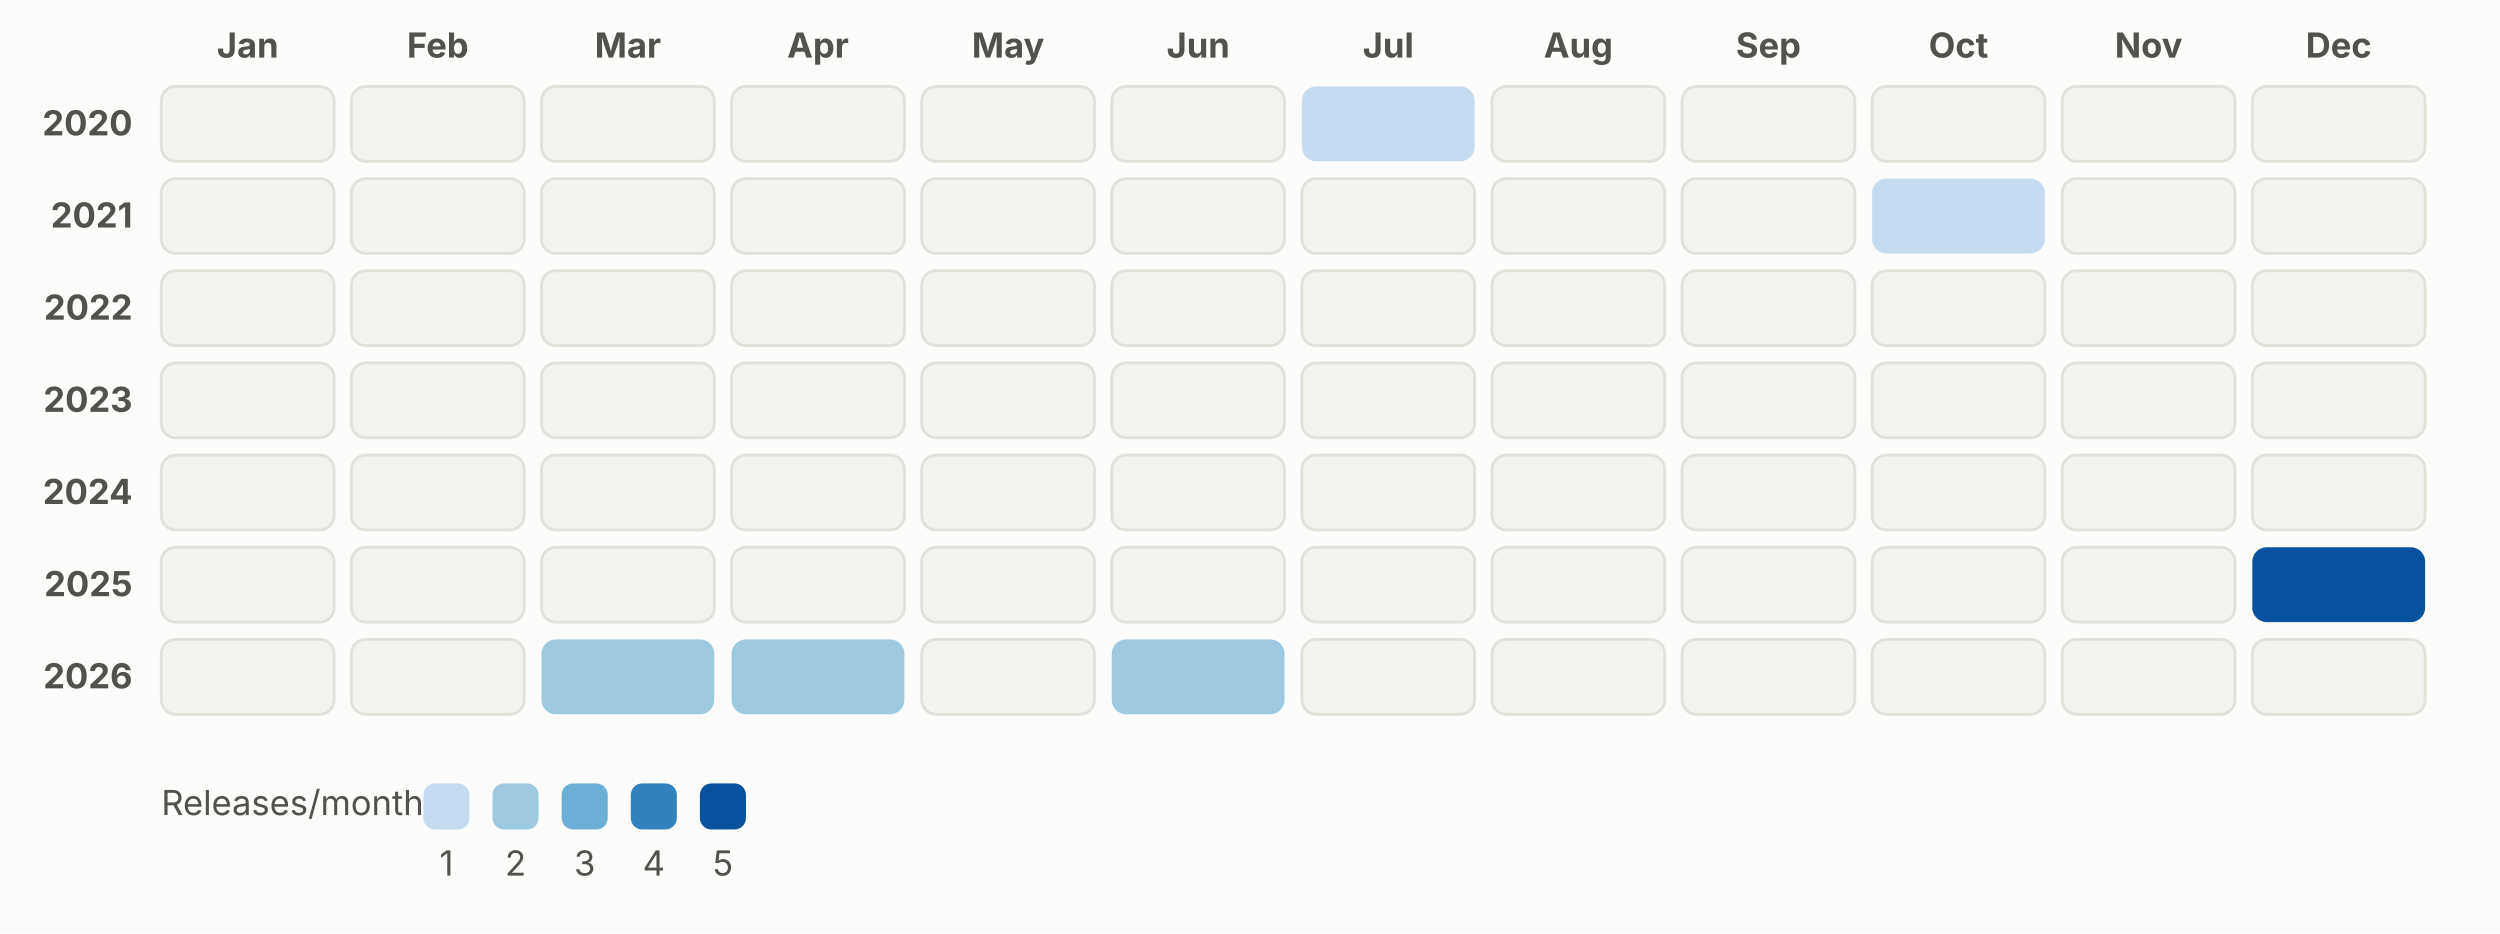
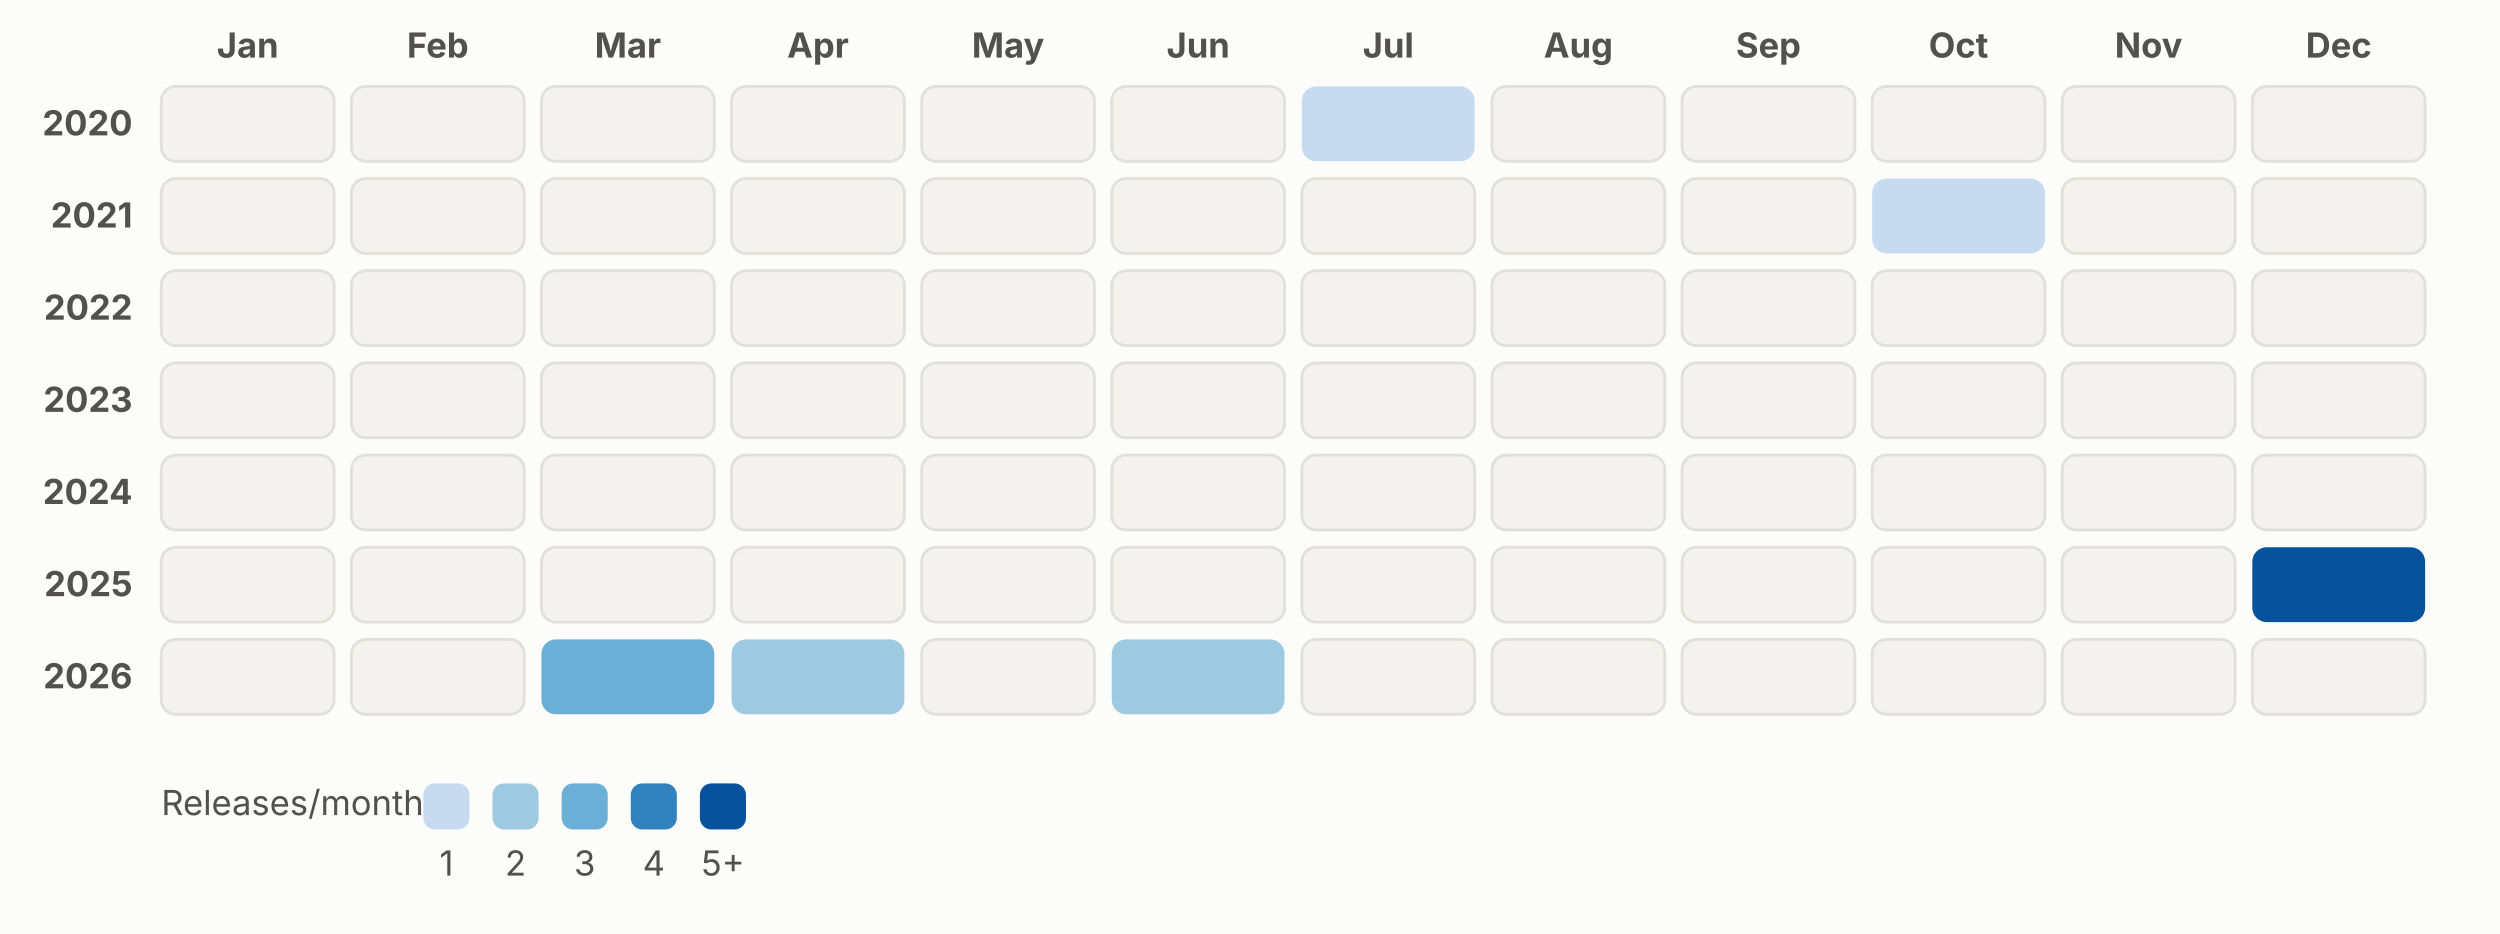
<svg xmlns="http://www.w3.org/2000/svg" width="868" height="324" viewBox="0 0 868 324">
  <rect width="868" height="324" fill="#fcfcfb" />
  <style>text{font-family:"Segoe UI",Inter,Arial,sans-serif;fill:#0b0b0b}.title{font-size:22px;font-weight:700}.sub{font-size:12px;fill:#52514e}.muted{font-size:11px;fill:#898781}.axis{font-size:12px;fill:#898781}.grid{stroke:#e1e0d9;stroke-width:1}.legend{font-size:12px;fill:#52514e}.count{font-size:10px;font-weight:700}.axis-strong{font-size:12px;font-weight:700;fill:#52514e}</style>
  <text x="86.0" y="20" text-anchor="middle" class="axis-strong">Jan</text>
  <text x="152.0" y="20" text-anchor="middle" class="axis-strong">Feb</text>
  <text x="218.0" y="20" text-anchor="middle" class="axis-strong">Mar</text>
  <text x="284.0" y="20" text-anchor="middle" class="axis-strong">Apr</text>
  <text x="350.0" y="20" text-anchor="middle" class="axis-strong">May</text>
  <text x="416.0" y="20" text-anchor="middle" class="axis-strong">Jun</text>
  <text x="482.0" y="20" text-anchor="middle" class="axis-strong">Jul</text>
  <text x="548.0" y="20" text-anchor="middle" class="axis-strong">Aug</text>
  <text x="614.0" y="20" text-anchor="middle" class="axis-strong">Sep</text>
  <text x="680.0" y="20" text-anchor="middle" class="axis-strong">Oct</text>
  <text x="746.0" y="20" text-anchor="middle" class="axis-strong">Nov</text>
  <text x="812.0" y="20" text-anchor="middle" class="axis-strong">Dec</text>
  <text x="46" y="47.0" text-anchor="end" class="axis-strong">2020</text>
  <rect x="56" y="30" width="60" height="26" rx="5" fill="#f3f2ee" stroke="#e1e0d9" stroke-width="1" />
  <rect x="122" y="30" width="60" height="26" rx="5" fill="#f3f2ee" stroke="#e1e0d9" stroke-width="1" />
  <rect x="188" y="30" width="60" height="26" rx="5" fill="#f3f2ee" stroke="#e1e0d9" stroke-width="1" />
  <rect x="254" y="30" width="60" height="26" rx="5" fill="#f3f2ee" stroke="#e1e0d9" stroke-width="1" />
  <rect x="320" y="30" width="60" height="26" rx="5" fill="#f3f2ee" stroke="#e1e0d9" stroke-width="1" />
  <rect x="386" y="30" width="60" height="26" rx="5" fill="#f3f2ee" stroke="#e1e0d9" stroke-width="1" />
  <rect x="452" y="30" width="60" height="26" rx="5" fill="#c6dbef" />
  <rect x="518" y="30" width="60" height="26" rx="5" fill="#f3f2ee" stroke="#e1e0d9" stroke-width="1" />
  <rect x="584" y="30" width="60" height="26" rx="5" fill="#f3f2ee" stroke="#e1e0d9" stroke-width="1" />
  <rect x="650" y="30" width="60" height="26" rx="5" fill="#f3f2ee" stroke="#e1e0d9" stroke-width="1" />
  <rect x="716" y="30" width="60" height="26" rx="5" fill="#f3f2ee" stroke="#e1e0d9" stroke-width="1" />
  <rect x="782" y="30" width="60" height="26" rx="5" fill="#f3f2ee" stroke="#e1e0d9" stroke-width="1" />
  <text x="46" y="79.0" text-anchor="end" class="axis-strong">2021</text>
  <rect x="56" y="62" width="60" height="26" rx="5" fill="#f3f2ee" stroke="#e1e0d9" stroke-width="1" />
  <rect x="122" y="62" width="60" height="26" rx="5" fill="#f3f2ee" stroke="#e1e0d9" stroke-width="1" />
  <rect x="188" y="62" width="60" height="26" rx="5" fill="#f3f2ee" stroke="#e1e0d9" stroke-width="1" />
  <rect x="254" y="62" width="60" height="26" rx="5" fill="#f3f2ee" stroke="#e1e0d9" stroke-width="1" />
  <rect x="320" y="62" width="60" height="26" rx="5" fill="#f3f2ee" stroke="#e1e0d9" stroke-width="1" />
  <rect x="386" y="62" width="60" height="26" rx="5" fill="#f3f2ee" stroke="#e1e0d9" stroke-width="1" />
  <rect x="452" y="62" width="60" height="26" rx="5" fill="#f3f2ee" stroke="#e1e0d9" stroke-width="1" />
  <rect x="518" y="62" width="60" height="26" rx="5" fill="#f3f2ee" stroke="#e1e0d9" stroke-width="1" />
  <rect x="584" y="62" width="60" height="26" rx="5" fill="#f3f2ee" stroke="#e1e0d9" stroke-width="1" />
  <rect x="650" y="62" width="60" height="26" rx="5" fill="#c6dbef" />
  <rect x="716" y="62" width="60" height="26" rx="5" fill="#f3f2ee" stroke="#e1e0d9" stroke-width="1" />
  <rect x="782" y="62" width="60" height="26" rx="5" fill="#f3f2ee" stroke="#e1e0d9" stroke-width="1" />
  <text x="46" y="111.0" text-anchor="end" class="axis-strong">2022</text>
  <rect x="56" y="94" width="60" height="26" rx="5" fill="#f3f2ee" stroke="#e1e0d9" stroke-width="1" />
  <rect x="122" y="94" width="60" height="26" rx="5" fill="#f3f2ee" stroke="#e1e0d9" stroke-width="1" />
  <rect x="188" y="94" width="60" height="26" rx="5" fill="#f3f2ee" stroke="#e1e0d9" stroke-width="1" />
  <rect x="254" y="94" width="60" height="26" rx="5" fill="#f3f2ee" stroke="#e1e0d9" stroke-width="1" />
  <rect x="320" y="94" width="60" height="26" rx="5" fill="#f3f2ee" stroke="#e1e0d9" stroke-width="1" />
  <rect x="386" y="94" width="60" height="26" rx="5" fill="#f3f2ee" stroke="#e1e0d9" stroke-width="1" />
  <rect x="452" y="94" width="60" height="26" rx="5" fill="#f3f2ee" stroke="#e1e0d9" stroke-width="1" />
  <rect x="518" y="94" width="60" height="26" rx="5" fill="#f3f2ee" stroke="#e1e0d9" stroke-width="1" />
  <rect x="584" y="94" width="60" height="26" rx="5" fill="#f3f2ee" stroke="#e1e0d9" stroke-width="1" />
  <rect x="650" y="94" width="60" height="26" rx="5" fill="#f3f2ee" stroke="#e1e0d9" stroke-width="1" />
  <rect x="716" y="94" width="60" height="26" rx="5" fill="#f3f2ee" stroke="#e1e0d9" stroke-width="1" />
  <rect x="782" y="94" width="60" height="26" rx="5" fill="#f3f2ee" stroke="#e1e0d9" stroke-width="1" />
  <text x="46" y="143.0" text-anchor="end" class="axis-strong">2023</text>
  <rect x="56" y="126" width="60" height="26" rx="5" fill="#f3f2ee" stroke="#e1e0d9" stroke-width="1" />
  <rect x="122" y="126" width="60" height="26" rx="5" fill="#f3f2ee" stroke="#e1e0d9" stroke-width="1" />
  <rect x="188" y="126" width="60" height="26" rx="5" fill="#f3f2ee" stroke="#e1e0d9" stroke-width="1" />
  <rect x="254" y="126" width="60" height="26" rx="5" fill="#f3f2ee" stroke="#e1e0d9" stroke-width="1" />
  <rect x="320" y="126" width="60" height="26" rx="5" fill="#f3f2ee" stroke="#e1e0d9" stroke-width="1" />
  <rect x="386" y="126" width="60" height="26" rx="5" fill="#f3f2ee" stroke="#e1e0d9" stroke-width="1" />
  <rect x="452" y="126" width="60" height="26" rx="5" fill="#f3f2ee" stroke="#e1e0d9" stroke-width="1" />
  <rect x="518" y="126" width="60" height="26" rx="5" fill="#f3f2ee" stroke="#e1e0d9" stroke-width="1" />
  <rect x="584" y="126" width="60" height="26" rx="5" fill="#f3f2ee" stroke="#e1e0d9" stroke-width="1" />
  <rect x="650" y="126" width="60" height="26" rx="5" fill="#f3f2ee" stroke="#e1e0d9" stroke-width="1" />
  <rect x="716" y="126" width="60" height="26" rx="5" fill="#f3f2ee" stroke="#e1e0d9" stroke-width="1" />
  <rect x="782" y="126" width="60" height="26" rx="5" fill="#f3f2ee" stroke="#e1e0d9" stroke-width="1" />
  <text x="46" y="175.0" text-anchor="end" class="axis-strong">2024</text>
  <rect x="56" y="158" width="60" height="26" rx="5" fill="#f3f2ee" stroke="#e1e0d9" stroke-width="1" />
  <rect x="122" y="158" width="60" height="26" rx="5" fill="#f3f2ee" stroke="#e1e0d9" stroke-width="1" />
  <rect x="188" y="158" width="60" height="26" rx="5" fill="#f3f2ee" stroke="#e1e0d9" stroke-width="1" />
  <rect x="254" y="158" width="60" height="26" rx="5" fill="#f3f2ee" stroke="#e1e0d9" stroke-width="1" />
  <rect x="320" y="158" width="60" height="26" rx="5" fill="#f3f2ee" stroke="#e1e0d9" stroke-width="1" />
  <rect x="386" y="158" width="60" height="26" rx="5" fill="#f3f2ee" stroke="#e1e0d9" stroke-width="1" />
  <rect x="452" y="158" width="60" height="26" rx="5" fill="#f3f2ee" stroke="#e1e0d9" stroke-width="1" />
  <rect x="518" y="158" width="60" height="26" rx="5" fill="#f3f2ee" stroke="#e1e0d9" stroke-width="1" />
  <rect x="584" y="158" width="60" height="26" rx="5" fill="#f3f2ee" stroke="#e1e0d9" stroke-width="1" />
  <rect x="650" y="158" width="60" height="26" rx="5" fill="#f3f2ee" stroke="#e1e0d9" stroke-width="1" />
  <rect x="716" y="158" width="60" height="26" rx="5" fill="#f3f2ee" stroke="#e1e0d9" stroke-width="1" />
  <rect x="782" y="158" width="60" height="26" rx="5" fill="#f3f2ee" stroke="#e1e0d9" stroke-width="1" />
  <text x="46" y="207.0" text-anchor="end" class="axis-strong">2025</text>
  <rect x="56" y="190" width="60" height="26" rx="5" fill="#f3f2ee" stroke="#e1e0d9" stroke-width="1" />
  <rect x="122" y="190" width="60" height="26" rx="5" fill="#f3f2ee" stroke="#e1e0d9" stroke-width="1" />
  <rect x="188" y="190" width="60" height="26" rx="5" fill="#f3f2ee" stroke="#e1e0d9" stroke-width="1" />
  <rect x="254" y="190" width="60" height="26" rx="5" fill="#f3f2ee" stroke="#e1e0d9" stroke-width="1" />
  <rect x="320" y="190" width="60" height="26" rx="5" fill="#f3f2ee" stroke="#e1e0d9" stroke-width="1" />
  <rect x="386" y="190" width="60" height="26" rx="5" fill="#f3f2ee" stroke="#e1e0d9" stroke-width="1" />
  <rect x="452" y="190" width="60" height="26" rx="5" fill="#f3f2ee" stroke="#e1e0d9" stroke-width="1" />
  <rect x="518" y="190" width="60" height="26" rx="5" fill="#f3f2ee" stroke="#e1e0d9" stroke-width="1" />
  <rect x="584" y="190" width="60" height="26" rx="5" fill="#f3f2ee" stroke="#e1e0d9" stroke-width="1" />
  <rect x="650" y="190" width="60" height="26" rx="5" fill="#f3f2ee" stroke="#e1e0d9" stroke-width="1" />
  <rect x="716" y="190" width="60" height="26" rx="5" fill="#f3f2ee" stroke="#e1e0d9" stroke-width="1" />
  <rect x="782" y="190" width="60" height="26" rx="5" fill="#08519c" />
  <text x="46" y="239.0" text-anchor="end" class="axis-strong">2026</text>
  <rect x="56" y="222" width="60" height="26" rx="5" fill="#f3f2ee" stroke="#e1e0d9" stroke-width="1" />
  <rect x="122" y="222" width="60" height="26" rx="5" fill="#f3f2ee" stroke="#e1e0d9" stroke-width="1" />
-   <rect x="188" y="222" width="60" height="26" rx="5" fill="#9ecae1" />
+   <rect x="188" y="222" width="60" height="26" rx="5" fill="#6baed6" />
  <rect x="254" y="222" width="60" height="26" rx="5" fill="#9ecae1" />
  <rect x="320" y="222" width="60" height="26" rx="5" fill="#f3f2ee" stroke="#e1e0d9" stroke-width="1" />
  <rect x="386" y="222" width="60" height="26" rx="5" fill="#9ecae1" />
  <rect x="452" y="222" width="60" height="26" rx="5" fill="#f3f2ee" stroke="#e1e0d9" stroke-width="1" />
  <rect x="518" y="222" width="60" height="26" rx="5" fill="#f3f2ee" stroke="#e1e0d9" stroke-width="1" />
  <rect x="584" y="222" width="60" height="26" rx="5" fill="#f3f2ee" stroke="#e1e0d9" stroke-width="1" />
  <rect x="650" y="222" width="60" height="26" rx="5" fill="#f3f2ee" stroke="#e1e0d9" stroke-width="1" />
  <rect x="716" y="222" width="60" height="26" rx="5" fill="#f3f2ee" stroke="#e1e0d9" stroke-width="1" />
  <rect x="782" y="222" width="60" height="26" rx="5" fill="#f3f2ee" stroke="#e1e0d9" stroke-width="1" />
  <text x="56" y="283" class="legend">Releases/month:</text>
  <rect x="147" y="272" width="16" height="16" rx="4" fill="#c6dbef" />
  <text x="155" y="304" text-anchor="middle" class="legend">1</text>
  <rect x="171" y="272" width="16" height="16" rx="4" fill="#9ecae1" />
  <text x="179" y="304" text-anchor="middle" class="legend">2</text>
  <rect x="195" y="272" width="16" height="16" rx="4" fill="#6baed6" />
  <text x="203" y="304" text-anchor="middle" class="legend">3</text>
  <rect x="219" y="272" width="16" height="16" rx="4" fill="#3182bd" />
  <text x="227" y="304" text-anchor="middle" class="legend">4</text>
  <rect x="243" y="272" width="16" height="16" rx="4" fill="#08519c" />
-   <text x="251" y="304" text-anchor="middle" class="legend">5</text>
+   <text x="251" y="304" text-anchor="middle" class="legend">5+</text>
</svg>
